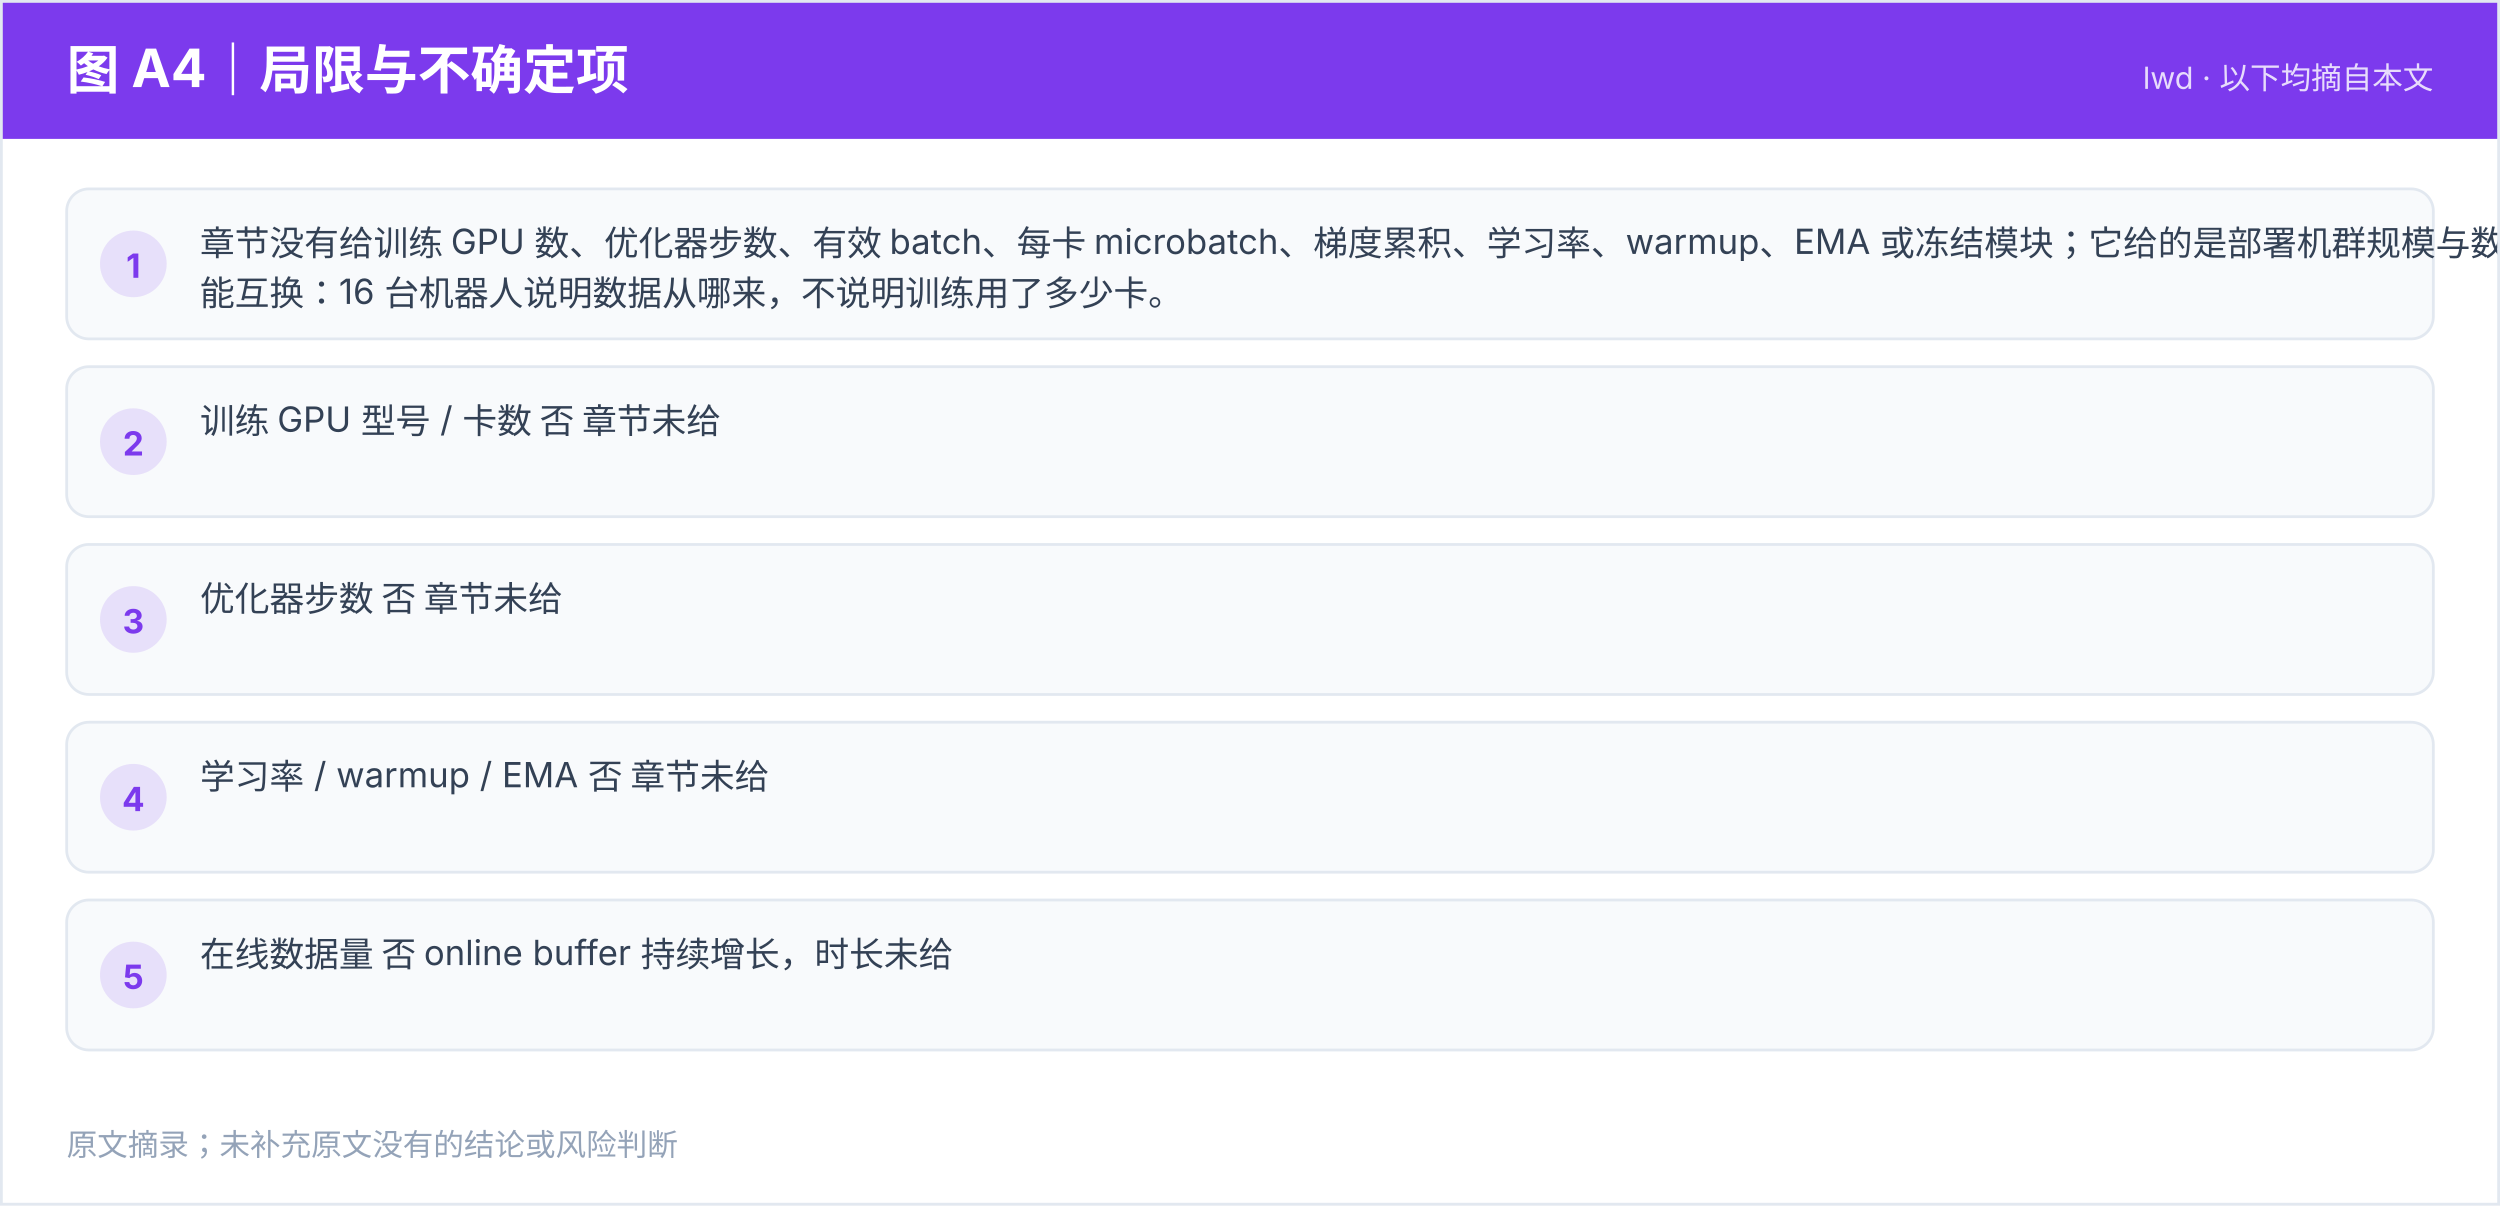
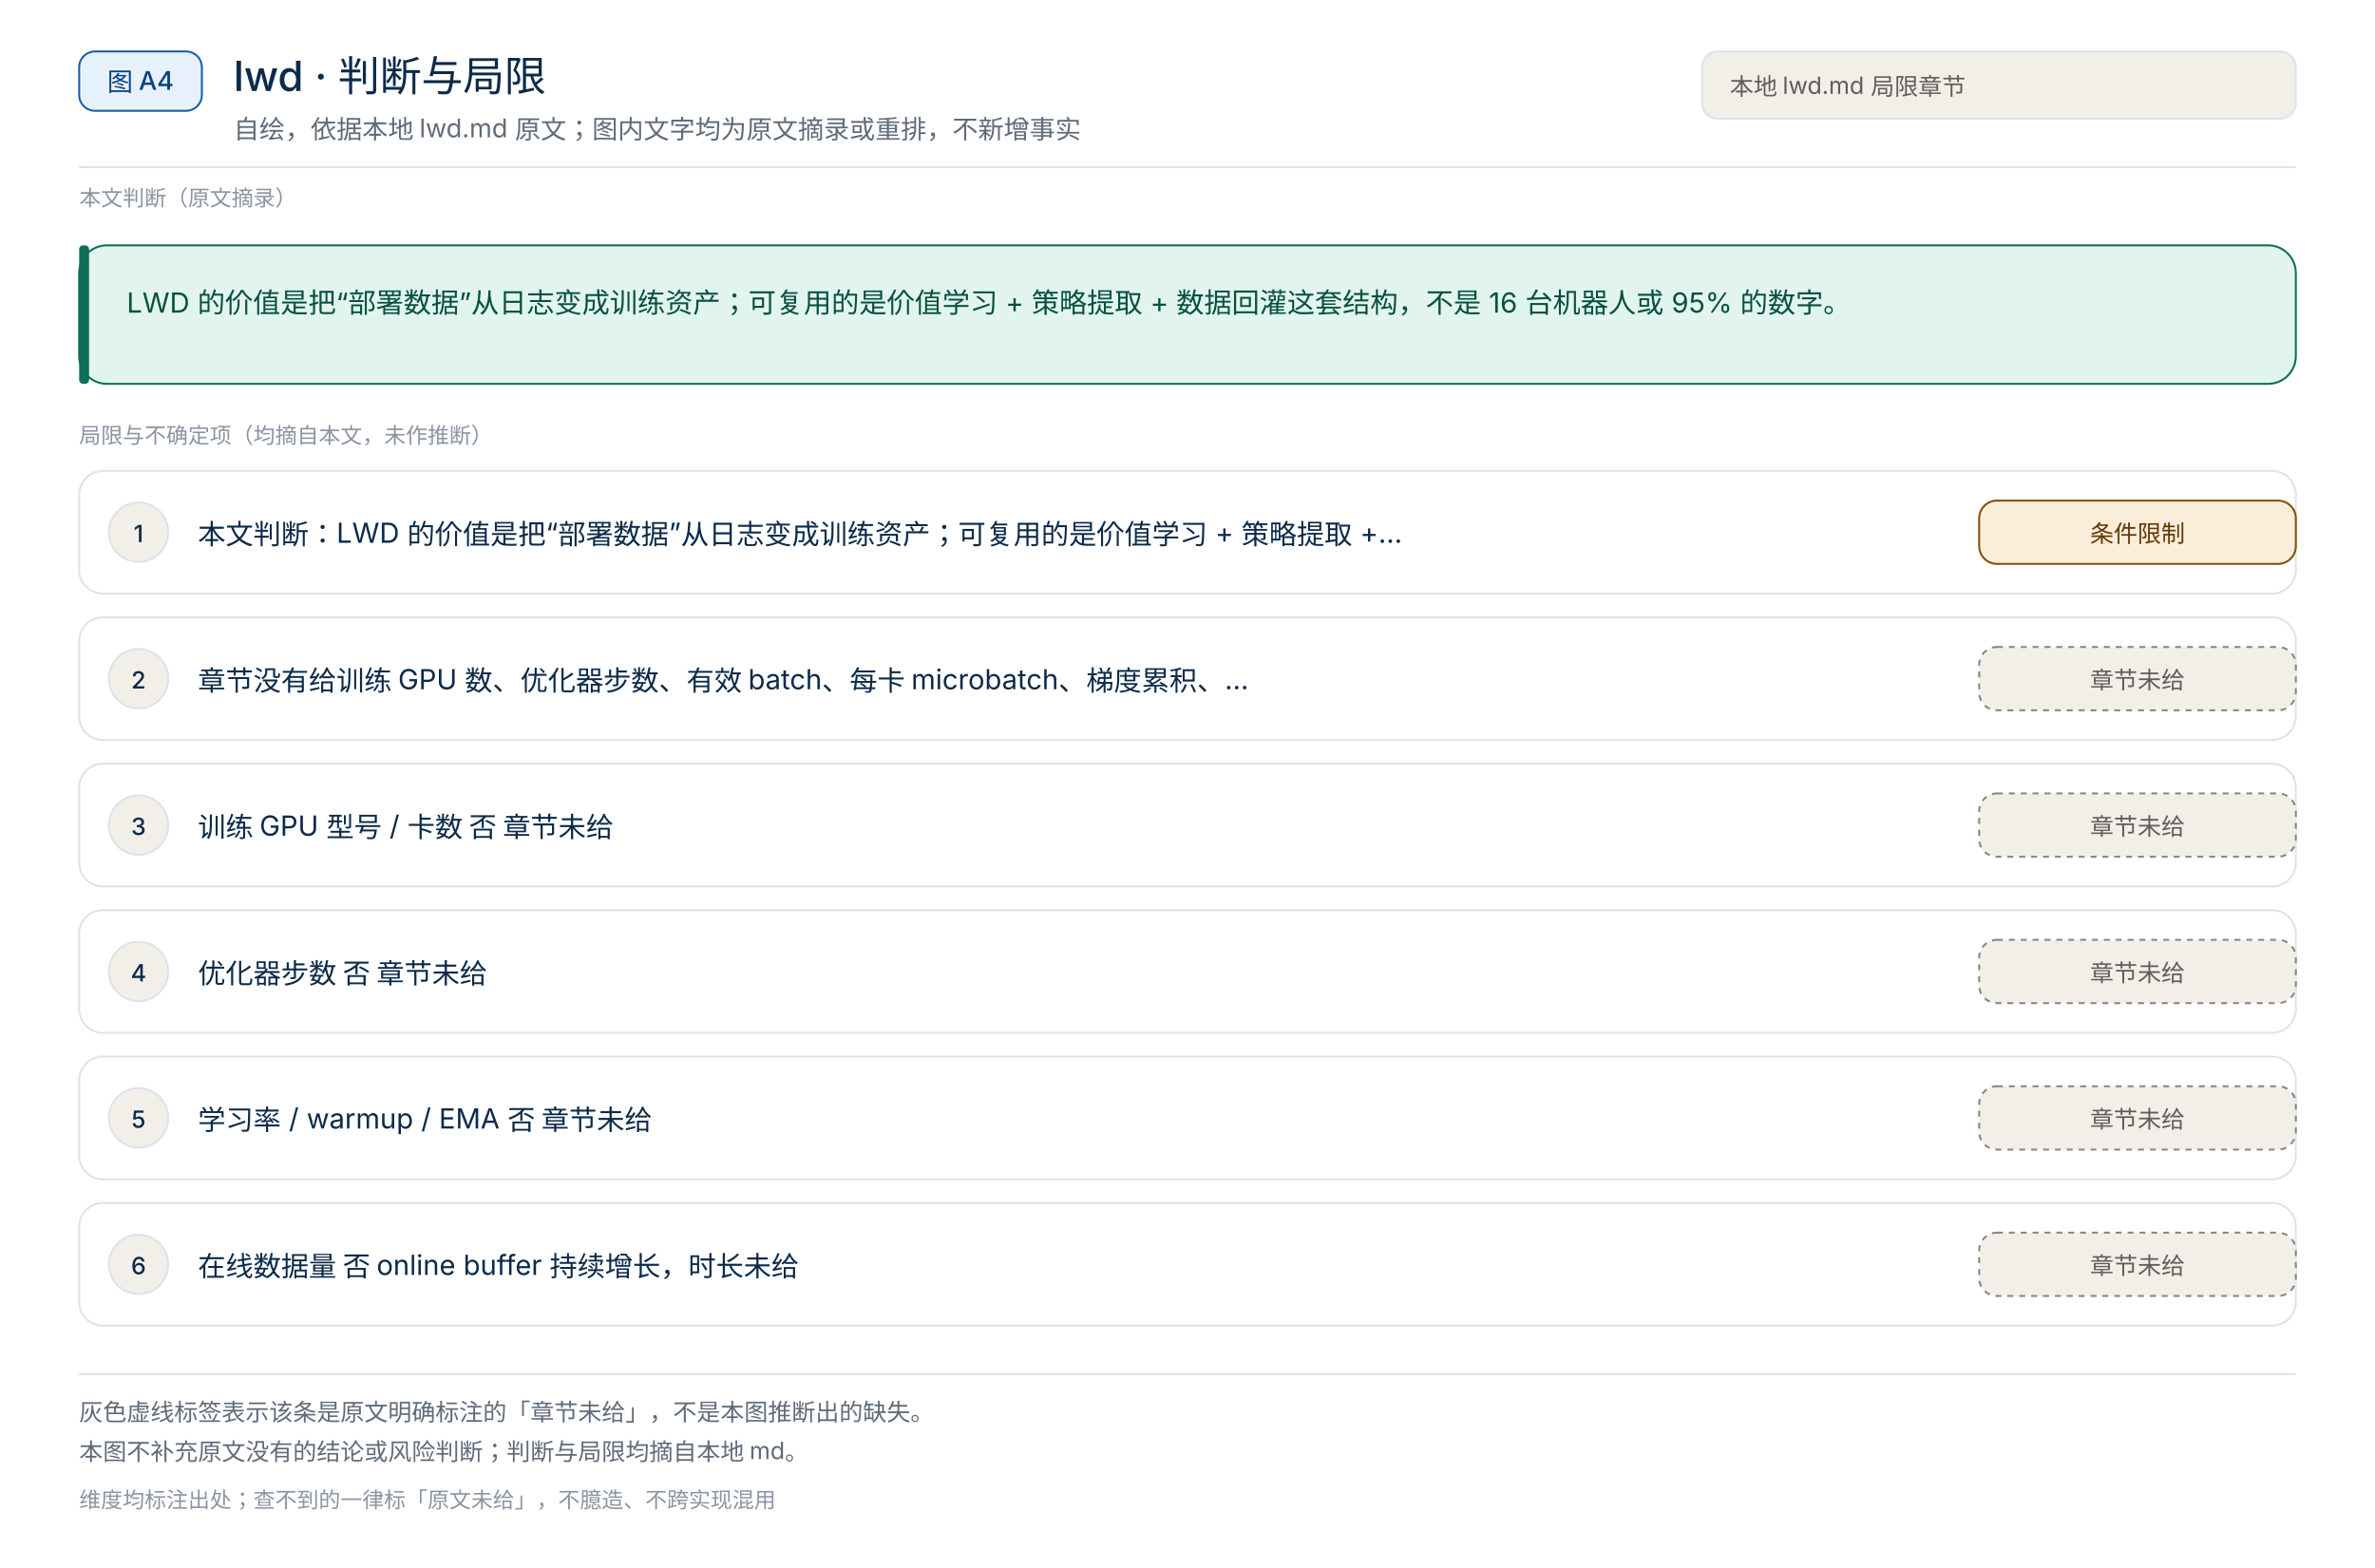
- <svg xmlns="http://www.w3.org/2000/svg" viewBox="0 0 900 434" width="900" height="434" font-family="PingFang SC, -apple-system, BlinkMacSystemFont, Microsoft YaHei, sans-serif">
-   <rect width="900" height="434" fill="#ffffff" />
-   <rect x="0" y="0" width="900" height="50" fill="#7c3aed" />
-   <text x="24" y="32" font-size="19" fill="#ffffff" font-weight="700" text-anchor="start">图 A4｜局限与不确定项</text>
-   <text x="876" y="32" font-size="11" fill="#ffffff" font-weight="400" text-anchor="end" opacity="0.82">lwd · 以下均摘自本文</text>
-   <rect x="24" y="68" width="852" height="54" rx="8" fill="#f8fafc" stroke="#e2e8f0" />
-   <circle cx="48" cy="95" r="12" fill="#7c3aed" opacity="0.14" />
-   <text x="48" y="100" font-size="12" fill="#7c3aed" font-weight="700" text-anchor="middle">1</text>
-   <text x="72" y="92" font-size="12.5" fill="#334155" font-weight="400" text-anchor="start">章节没有给训练 GPU 数、优化器步数、有效 batch、每卡 microbatch、梯度累积、学习率、warmup、EMA 或冻结模块；它给的是部署机群规模与数据规模。两者不</text>
-   <text x="72" y="110" font-size="12.5" fill="#334155" font-weight="400" text-anchor="start">能互换：16 台机器人说明数据从哪来，不说明训练用了多少卡。</text>
-   <rect x="24" y="132" width="852" height="54" rx="8" fill="#f8fafc" stroke="#e2e8f0" />
-   <circle cx="48" cy="159" r="12" fill="#7c3aed" opacity="0.14" />
-   <text x="48" y="164" font-size="12" fill="#7c3aed" font-weight="700" text-anchor="middle">2</text>
-   <text x="72" y="156" font-size="12.5" fill="#334155" font-weight="400" text-anchor="start">训练 GPU 型号 / 卡数 否 章节未给</text>
-   <rect x="24" y="196" width="852" height="54" rx="8" fill="#f8fafc" stroke="#e2e8f0" />
-   <circle cx="48" cy="223" r="12" fill="#7c3aed" opacity="0.14" />
-   <text x="48" y="228" font-size="12" fill="#7c3aed" font-weight="700" text-anchor="middle">3</text>
-   <text x="72" y="220" font-size="12.5" fill="#334155" font-weight="400" text-anchor="start">优化器步数 否 章节未给</text>
-   <rect x="24" y="260" width="852" height="54" rx="8" fill="#f8fafc" stroke="#e2e8f0" />
-   <circle cx="48" cy="287" r="12" fill="#7c3aed" opacity="0.14" />
-   <text x="48" y="292" font-size="12" fill="#7c3aed" font-weight="700" text-anchor="middle">4</text>
-   <text x="72" y="284" font-size="12.5" fill="#334155" font-weight="400" text-anchor="start">学习率 / warmup / EMA 否 章节未给</text>
-   <rect x="24" y="324" width="852" height="54" rx="8" fill="#f8fafc" stroke="#e2e8f0" />
-   <circle cx="48" cy="351" r="12" fill="#7c3aed" opacity="0.14" />
-   <text x="48" y="356" font-size="12" fill="#7c3aed" font-weight="700" text-anchor="middle">5</text>
-   <text x="72" y="348" font-size="12.5" fill="#334155" font-weight="400" text-anchor="start">在线数据量 否 online buffer 持续增长，时长未给</text>
-   <text x="24" y="416" font-size="11" fill="#94a3b8" font-weight="400" text-anchor="start">原文摘录；未补充原文没有的结论或风险判断</text>
-   <rect x="0.5" y="0.5" width="899" height="433" fill="none" stroke="#e2e8f0" />
+ <svg xmlns="http://www.w3.org/2000/svg" width="1200" height="792" viewBox="0 0 1200 792" role="img">
+   <defs>
+     <marker id="arrow" viewBox="0 0 10 10" refX="8" refY="5" markerWidth="6" markerHeight="6" orient="auto-start-reverse">
+       <path d="M2 1L8 5L2 9" fill="none" stroke="#185FA5" stroke-width="1.6" stroke-linecap="round" stroke-linejoin="round" />
+     </marker>
+   </defs>
+   <rect x="0" y="0" width="1200" height="792" rx="0" fill="#FFFFFF" stroke="#FFFFFF" stroke-width="1" />
+   <text x="118" y="46" font-family="-apple-system,BlinkMacSystemFont,'PingFang SC','Microsoft YaHei',sans-serif" font-size="21" font-weight="500" fill="#0C2B4A" text-anchor="start">lwd · 判断与局限</text>
+   <text x="118" y="70" font-family="-apple-system,BlinkMacSystemFont,'PingFang SC','Microsoft YaHei',sans-serif" font-size="13" font-weight="400" fill="#5F6B7A" text-anchor="start">自绘，依据本地 lwd.md 原文；图内文字均为原文摘录或重排，不新增事实</text>
+   <rect x="40" y="84" width="1120" height="1" rx="0" fill="#DDE3EC" stroke="#DDE3EC" stroke-width="0" />
+   <rect x="860" y="26" width="300" height="34" rx="8" fill="#F1EFE8" stroke="#DDE3EC" stroke-width="1" />
+   <text x="874" y="48" font-family="-apple-system,BlinkMacSystemFont,'PingFang SC','Microsoft YaHei',sans-serif" font-size="12" font-weight="400" fill="#5F5E5A" text-anchor="start">本地 lwd.md 局限章节</text>
+   <rect x="40" y="26" width="62" height="30" rx="8" fill="#E6F1FB" stroke="#185FA5" stroke-width="1" />
+   <text x="71" y="46" font-family="-apple-system,BlinkMacSystemFont,'PingFang SC','Microsoft YaHei',sans-serif" font-size="13" font-weight="500" fill="#0C447C" text-anchor="middle">图 A4</text>
+   <text x="40" y="104" font-family="-apple-system,BlinkMacSystemFont,'PingFang SC','Microsoft YaHei',sans-serif" font-size="11" font-weight="400" fill="#8A94A3" text-anchor="start">本文判断（原文摘录）</text>
+   <rect x="40" y="124" width="1120" height="70" rx="14" fill="#E1F5EE" stroke="#0F6E56" stroke-width="1" />
+   <rect x="40" y="124" width="5" height="70" rx="2" fill="#0F6E56" stroke="#0F6E56" stroke-width="0" />
+   <text x="64" y="158" font-family="-apple-system,BlinkMacSystemFont,'PingFang SC','Microsoft YaHei',sans-serif" font-size="14" font-weight="400" fill="#085041" text-anchor="start">LWD 的价值是把“部署数据”从日志变成训练资产；可复用的是价值学习 + 策略提取 + 数据回灌这套结构，不是 16 台机器人或 95% 的数字。</text>
+   <text x="40" y="224" font-family="-apple-system,BlinkMacSystemFont,'PingFang SC','Microsoft YaHei',sans-serif" font-size="11" font-weight="400" fill="#8A94A3" text-anchor="start">局限与不确定项（均摘自本文，未作推断）</text>
+   <rect x="40" y="238" width="1120" height="62" rx="12" fill="#FFFFFF" stroke="#DDE3EC" stroke-width="1" />
+   <circle cx="70" cy="269" r="15" fill="#F1EFE8" stroke="#DDE3EC" stroke-width="1" />
+   <text x="70" y="274" font-family="-apple-system,BlinkMacSystemFont,'PingFang SC','Microsoft YaHei',sans-serif" font-size="12" font-weight="500" fill="#0C2B4A" text-anchor="middle">1</text>
+   <text x="100" y="275" font-family="-apple-system,BlinkMacSystemFont,'PingFang SC','Microsoft YaHei',sans-serif" font-size="14" font-weight="400" fill="#0C2B4A" text-anchor="start">本文判断：LWD 的价值是把“部署数据”从日志变成训练资产；可复用的是价值学习 + 策略提取 +…</text>
+   <rect x="1000" y="253" width="160" height="32" rx="9" fill="#FAEEDA" stroke="#854F0B" stroke-width="1" />
+   <text x="1080" y="274" font-family="-apple-system,BlinkMacSystemFont,'PingFang SC','Microsoft YaHei',sans-serif" font-size="12" font-weight="400" fill="#633806" text-anchor="middle">条件限制</text>
+   <rect x="40" y="312" width="1120" height="62" rx="12" fill="#FFFFFF" stroke="#DDE3EC" stroke-width="1" />
+   <circle cx="70" cy="343" r="15" fill="#F1EFE8" stroke="#DDE3EC" stroke-width="1" />
+   <text x="70" y="348" font-family="-apple-system,BlinkMacSystemFont,'PingFang SC','Microsoft YaHei',sans-serif" font-size="12" font-weight="500" fill="#0C2B4A" text-anchor="middle">2</text>
+   <text x="100" y="349" font-family="-apple-system,BlinkMacSystemFont,'PingFang SC','Microsoft YaHei',sans-serif" font-size="14" font-weight="400" fill="#0C2B4A" text-anchor="start">章节没有给训练 GPU 数、优化器步数、有效 batch、每卡 microbatch、梯度累积、…</text>
+   <rect x="1000" y="327" width="160" height="32" rx="9" fill="#F1EFE8" stroke="#888780" stroke-width="1" stroke-dasharray="3 3" />
+   <text x="1080" y="348" font-family="-apple-system,BlinkMacSystemFont,'PingFang SC','Microsoft YaHei',sans-serif" font-size="12" font-weight="400" fill="#5F5E5A" text-anchor="middle">章节未给</text>
+   <rect x="40" y="386" width="1120" height="62" rx="12" fill="#FFFFFF" stroke="#DDE3EC" stroke-width="1" />
+   <circle cx="70" cy="417" r="15" fill="#F1EFE8" stroke="#DDE3EC" stroke-width="1" />
+   <text x="70" y="422" font-family="-apple-system,BlinkMacSystemFont,'PingFang SC','Microsoft YaHei',sans-serif" font-size="12" font-weight="500" fill="#0C2B4A" text-anchor="middle">3</text>
+   <text x="100" y="423" font-family="-apple-system,BlinkMacSystemFont,'PingFang SC','Microsoft YaHei',sans-serif" font-size="14" font-weight="400" fill="#0C2B4A" text-anchor="start">训练 GPU 型号 / 卡数 否 章节未给</text>
+   <rect x="1000" y="401" width="160" height="32" rx="9" fill="#F1EFE8" stroke="#888780" stroke-width="1" stroke-dasharray="3 3" />
+   <text x="1080" y="422" font-family="-apple-system,BlinkMacSystemFont,'PingFang SC','Microsoft YaHei',sans-serif" font-size="12" font-weight="400" fill="#5F5E5A" text-anchor="middle">章节未给</text>
+   <rect x="40" y="460" width="1120" height="62" rx="12" fill="#FFFFFF" stroke="#DDE3EC" stroke-width="1" />
+   <circle cx="70" cy="491" r="15" fill="#F1EFE8" stroke="#DDE3EC" stroke-width="1" />
+   <text x="70" y="496" font-family="-apple-system,BlinkMacSystemFont,'PingFang SC','Microsoft YaHei',sans-serif" font-size="12" font-weight="500" fill="#0C2B4A" text-anchor="middle">4</text>
+   <text x="100" y="497" font-family="-apple-system,BlinkMacSystemFont,'PingFang SC','Microsoft YaHei',sans-serif" font-size="14" font-weight="400" fill="#0C2B4A" text-anchor="start">优化器步数 否 章节未给</text>
+   <rect x="1000" y="475" width="160" height="32" rx="9" fill="#F1EFE8" stroke="#888780" stroke-width="1" stroke-dasharray="3 3" />
+   <text x="1080" y="496" font-family="-apple-system,BlinkMacSystemFont,'PingFang SC','Microsoft YaHei',sans-serif" font-size="12" font-weight="400" fill="#5F5E5A" text-anchor="middle">章节未给</text>
+   <rect x="40" y="534" width="1120" height="62" rx="12" fill="#FFFFFF" stroke="#DDE3EC" stroke-width="1" />
+   <circle cx="70" cy="565" r="15" fill="#F1EFE8" stroke="#DDE3EC" stroke-width="1" />
+   <text x="70" y="570" font-family="-apple-system,BlinkMacSystemFont,'PingFang SC','Microsoft YaHei',sans-serif" font-size="12" font-weight="500" fill="#0C2B4A" text-anchor="middle">5</text>
+   <text x="100" y="571" font-family="-apple-system,BlinkMacSystemFont,'PingFang SC','Microsoft YaHei',sans-serif" font-size="14" font-weight="400" fill="#0C2B4A" text-anchor="start">学习率 / warmup / EMA 否 章节未给</text>
+   <rect x="1000" y="549" width="160" height="32" rx="9" fill="#F1EFE8" stroke="#888780" stroke-width="1" stroke-dasharray="3 3" />
+   <text x="1080" y="570" font-family="-apple-system,BlinkMacSystemFont,'PingFang SC','Microsoft YaHei',sans-serif" font-size="12" font-weight="400" fill="#5F5E5A" text-anchor="middle">章节未给</text>
+   <rect x="40" y="608" width="1120" height="62" rx="12" fill="#FFFFFF" stroke="#DDE3EC" stroke-width="1" />
+   <circle cx="70" cy="639" r="15" fill="#F1EFE8" stroke="#DDE3EC" stroke-width="1" />
+   <text x="70" y="644" font-family="-apple-system,BlinkMacSystemFont,'PingFang SC','Microsoft YaHei',sans-serif" font-size="12" font-weight="500" fill="#0C2B4A" text-anchor="middle">6</text>
+   <text x="100" y="645" font-family="-apple-system,BlinkMacSystemFont,'PingFang SC','Microsoft YaHei',sans-serif" font-size="14" font-weight="400" fill="#0C2B4A" text-anchor="start">在线数据量 否 online buffer 持续增长，时长未给</text>
+   <rect x="1000" y="623" width="160" height="32" rx="9" fill="#F1EFE8" stroke="#888780" stroke-width="1" stroke-dasharray="3 3" />
+   <text x="1080" y="644" font-family="-apple-system,BlinkMacSystemFont,'PingFang SC','Microsoft YaHei',sans-serif" font-size="12" font-weight="400" fill="#5F5E5A" text-anchor="middle">章节未给</text>
+   <rect x="40" y="694" width="1120" height="1" rx="0" fill="#DDE3EC" stroke="#DDE3EC" stroke-width="0" />
+   <text x="40" y="718" font-family="-apple-system,BlinkMacSystemFont,'PingFang SC','Microsoft YaHei',sans-serif" font-size="12" font-weight="400" fill="#5F6B7A" text-anchor="start">灰色虚线标签表示该条是原文明确标注的「章节未给」，不是本图推断出的缺失。</text>
+   <text x="40" y="738" font-family="-apple-system,BlinkMacSystemFont,'PingFang SC','Microsoft YaHei',sans-serif" font-size="12" font-weight="400" fill="#5F6B7A" text-anchor="start">本图不补充原文没有的结论或风险判断；判断与局限均摘自本地 md。</text>
+   <text x="40" y="762" font-family="-apple-system,BlinkMacSystemFont,'PingFang SC','Microsoft YaHei',sans-serif" font-size="11" font-weight="400" fill="#8A94A3" text-anchor="start">维度均标注出处；查不到的一律标「原文未给」，不臆造、不跨实现混用</text>
</svg>
